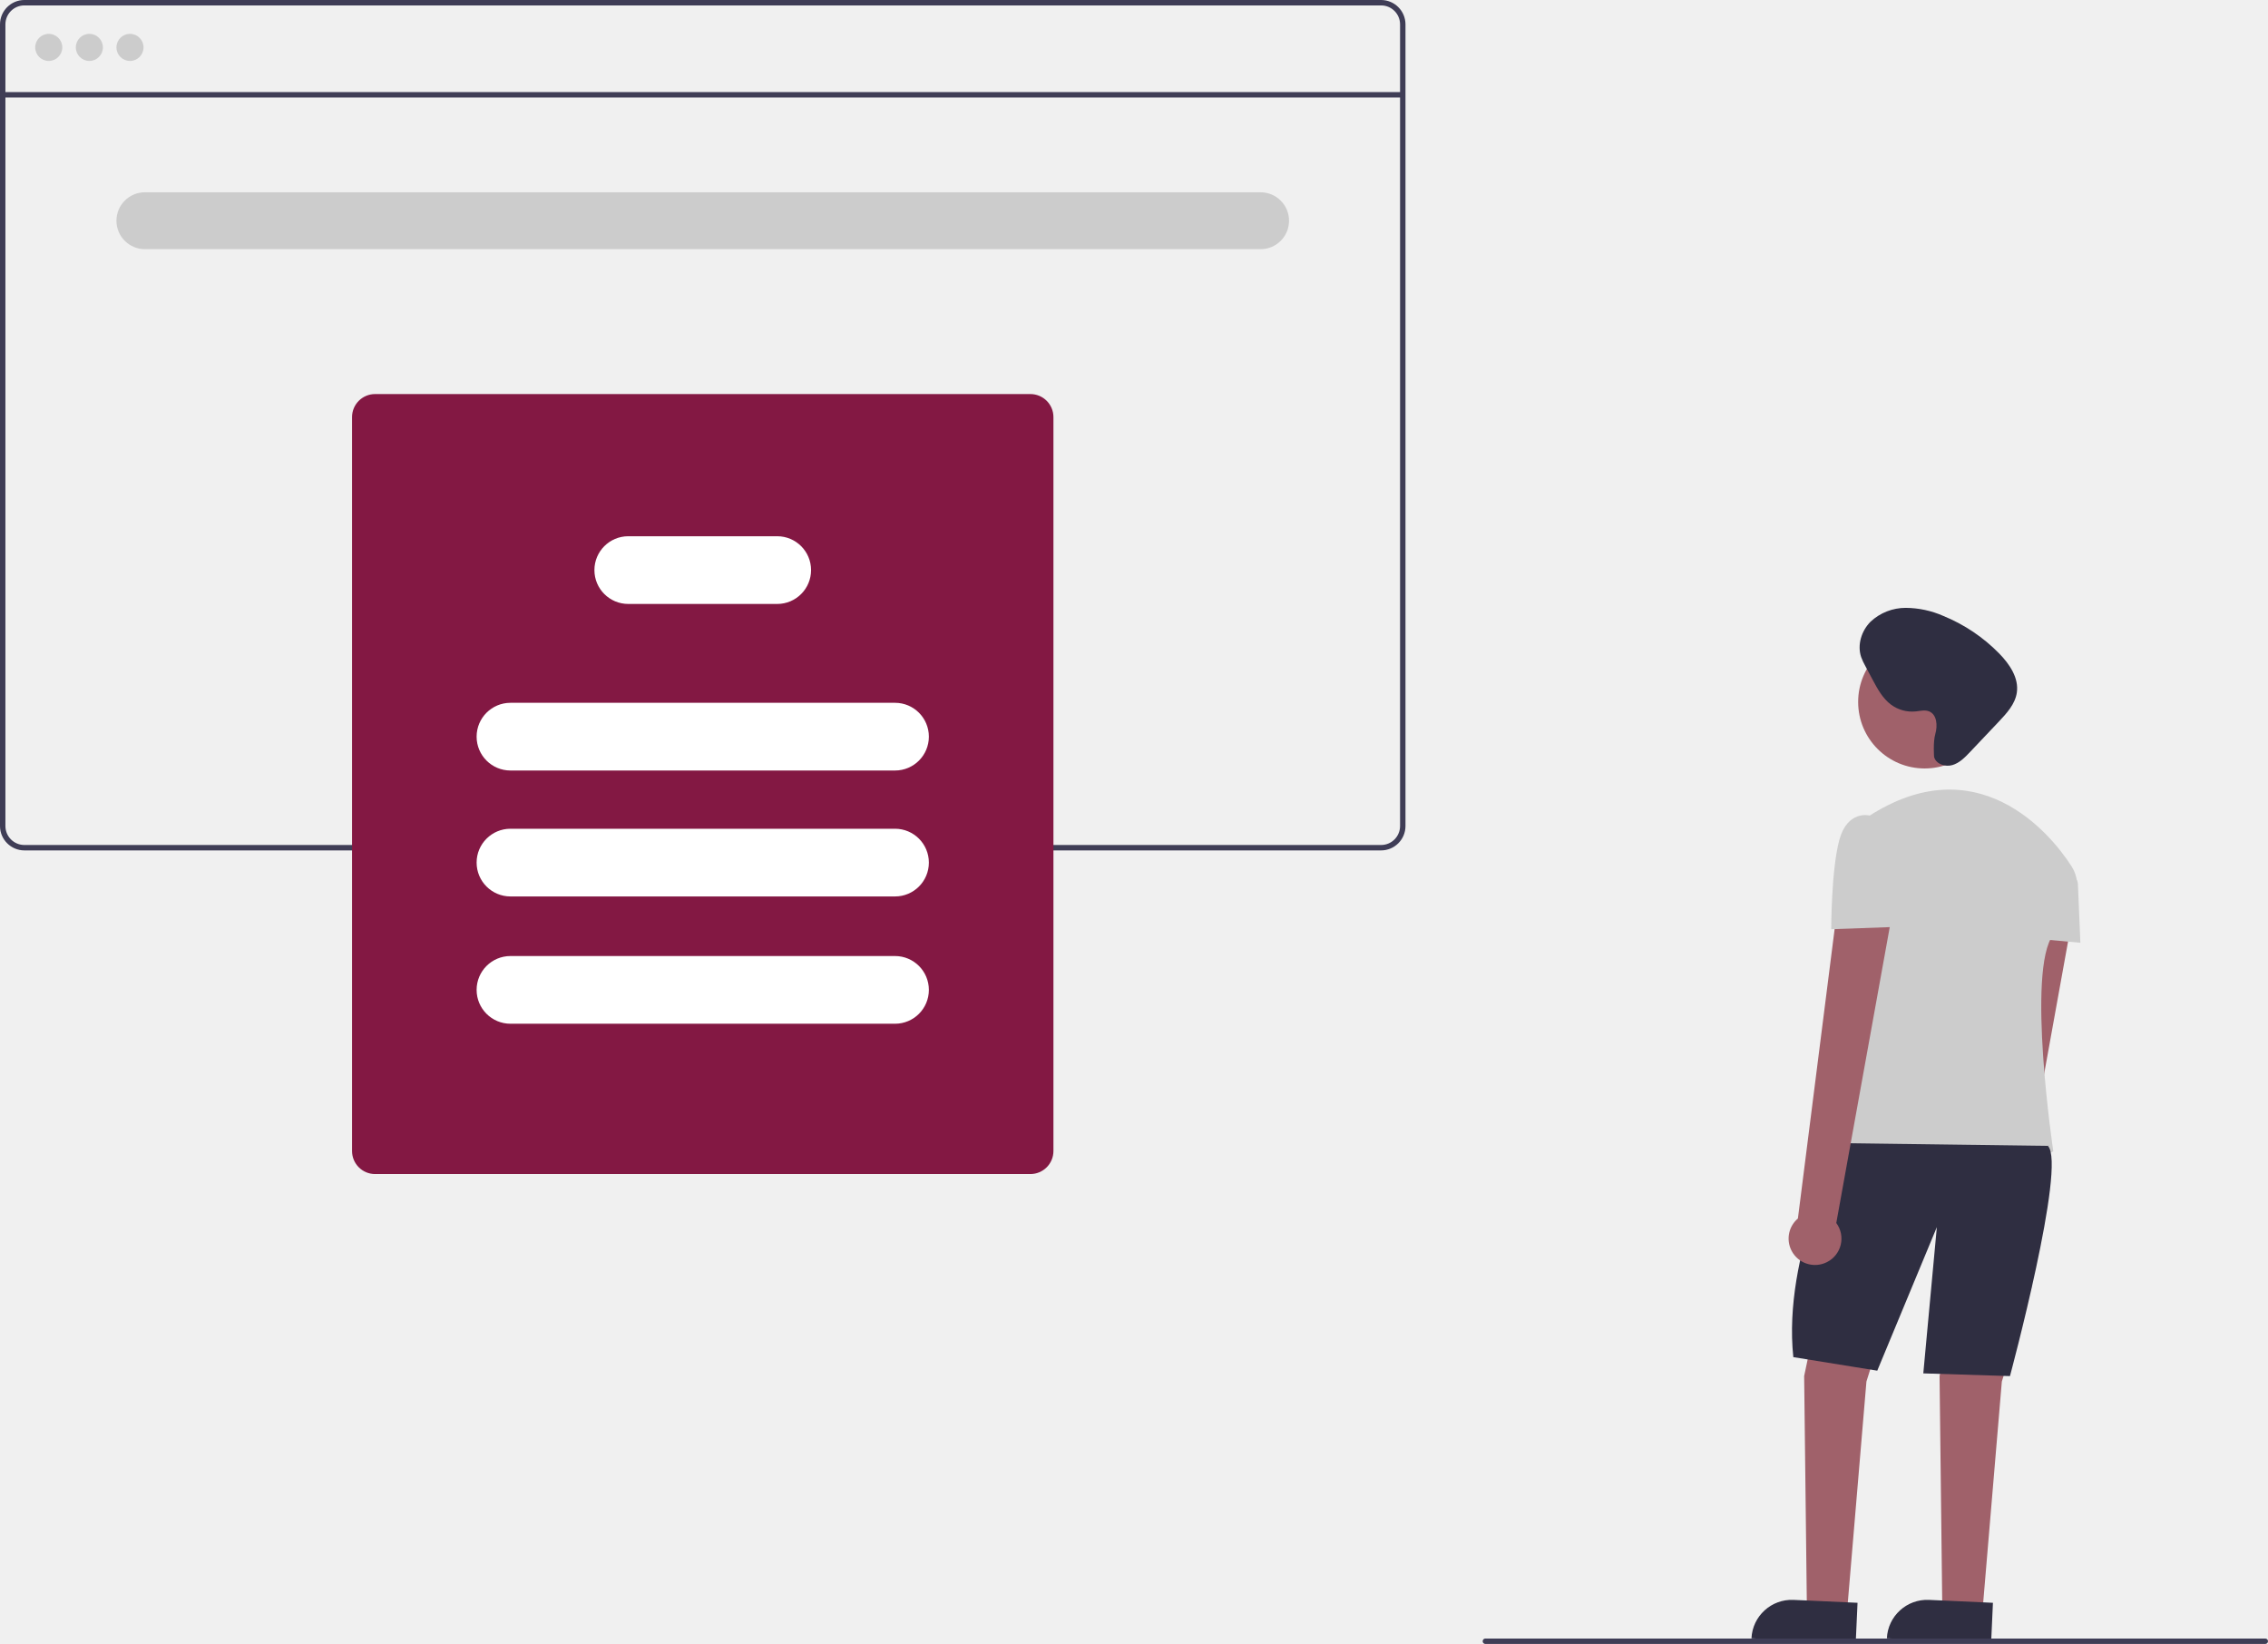
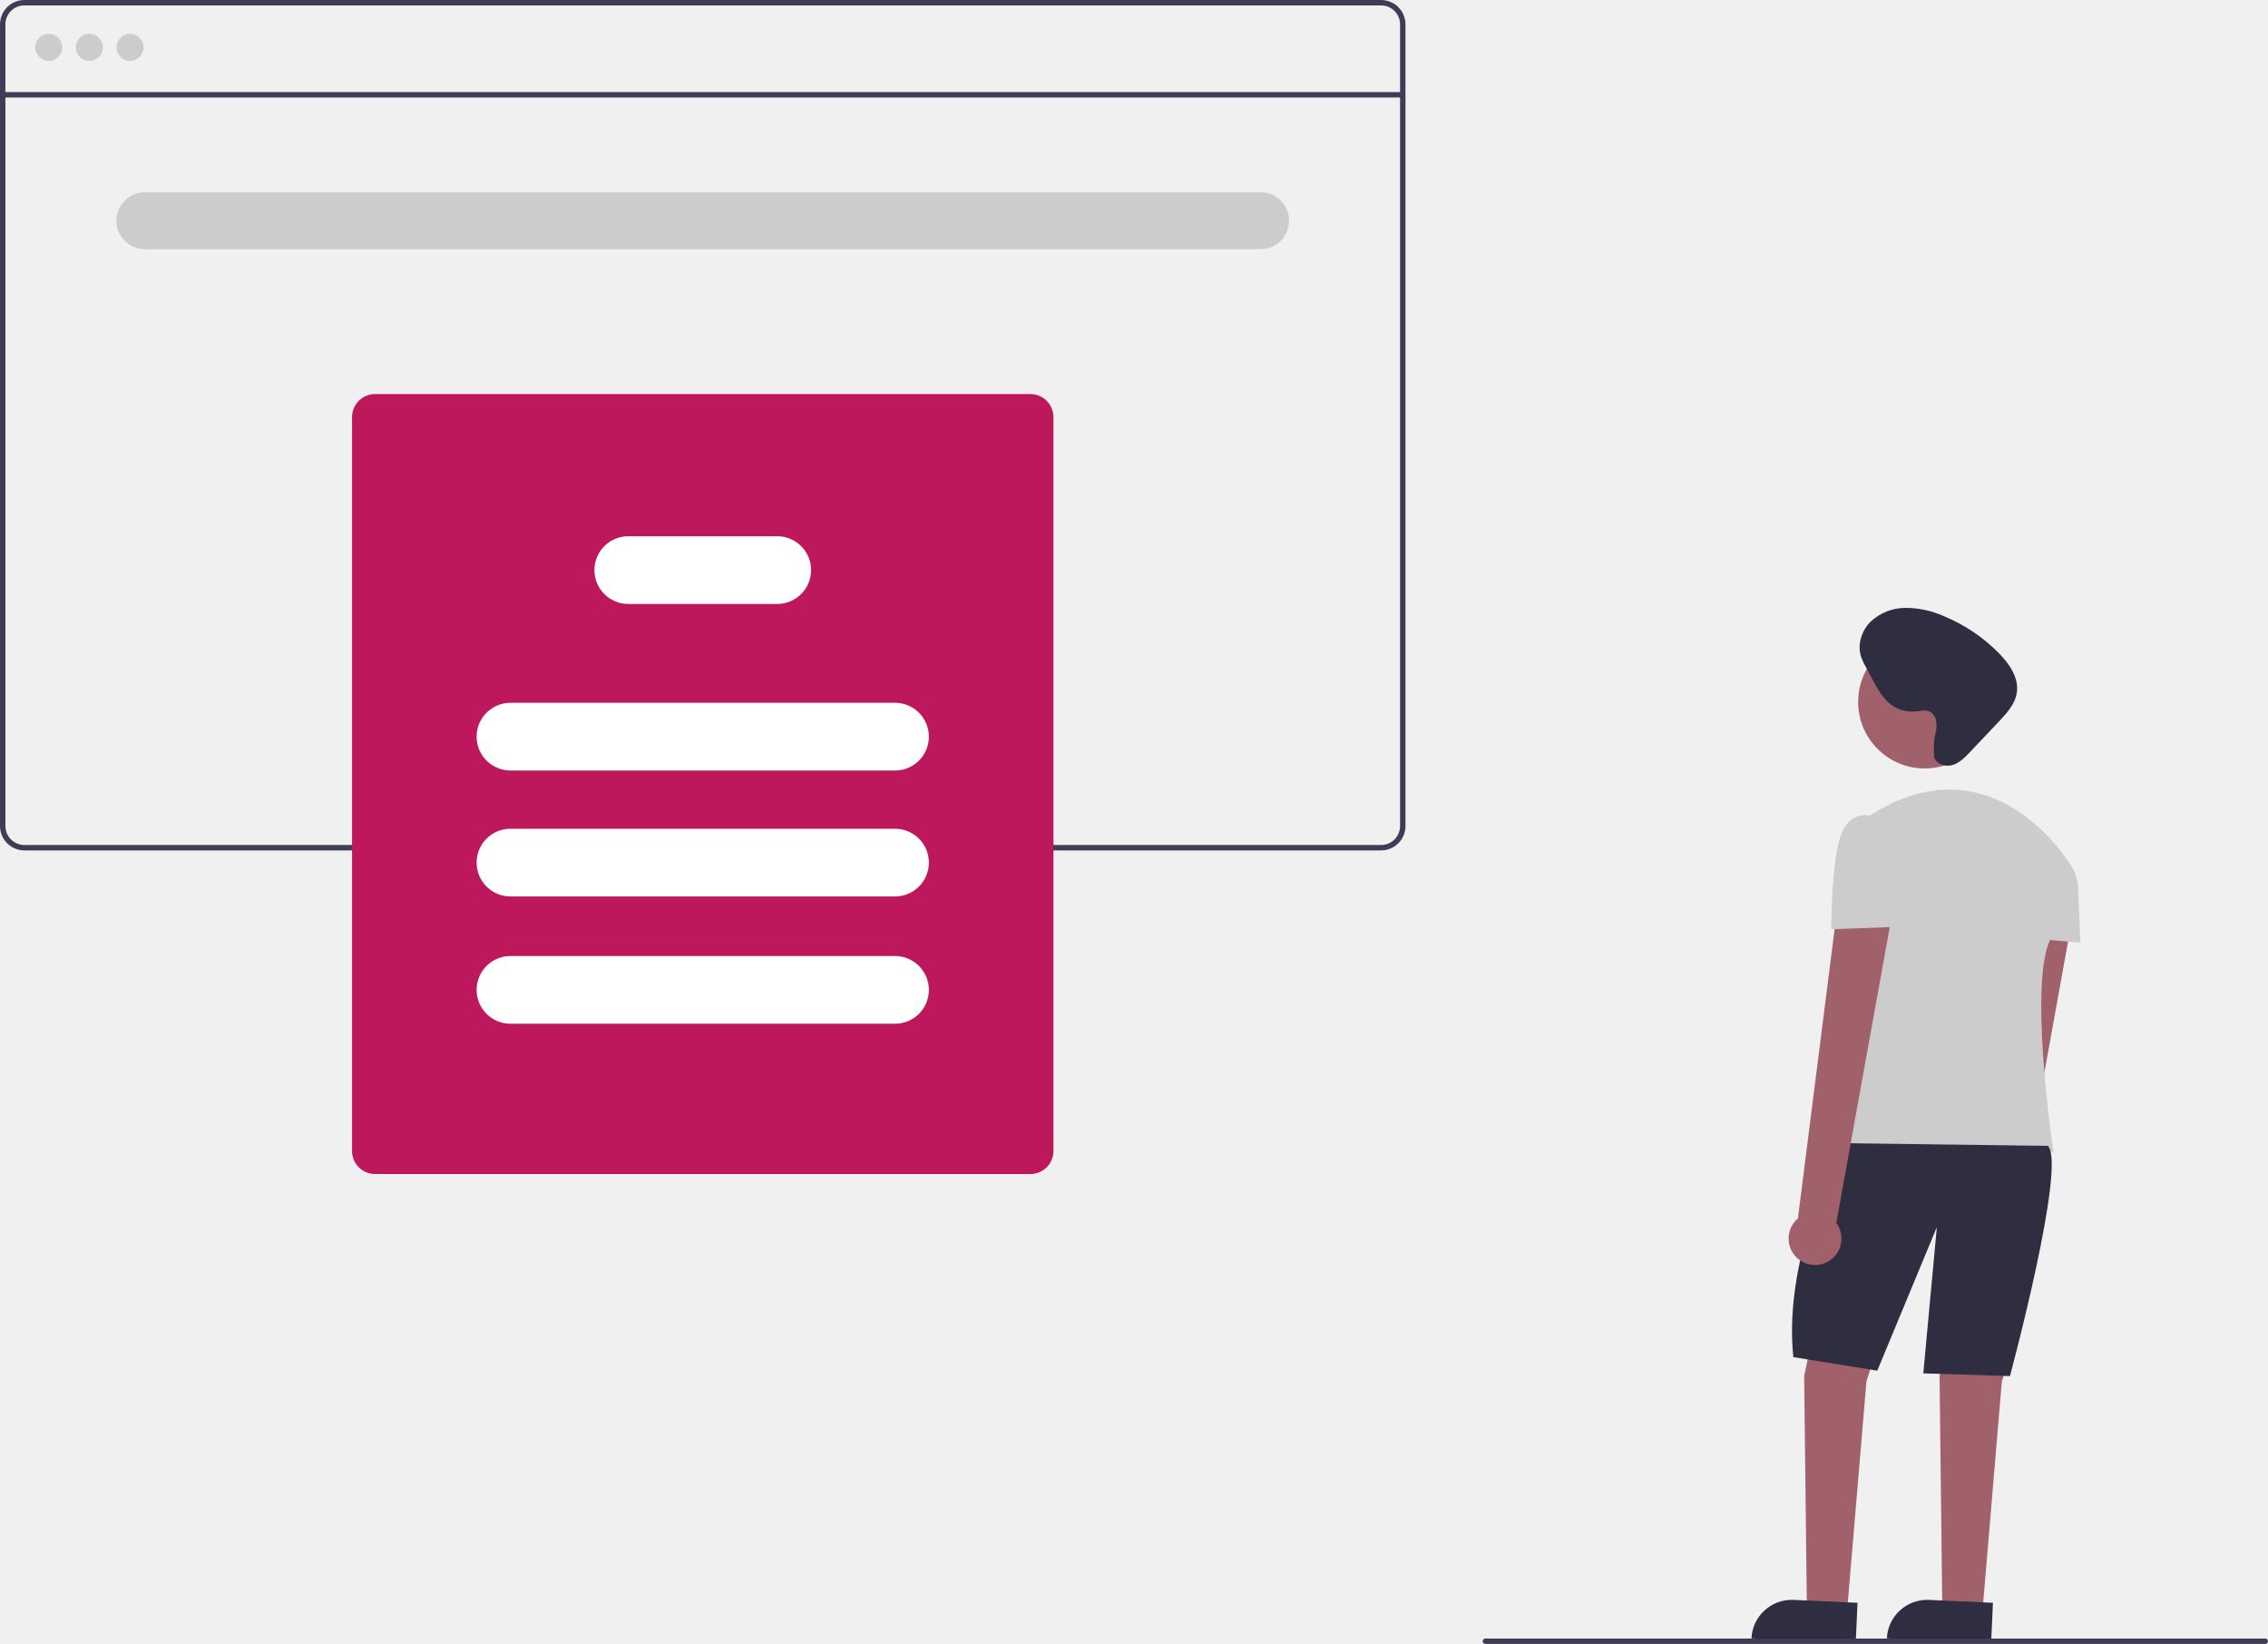
<svg xmlns="http://www.w3.org/2000/svg" id="e3f9207d-45bb-4c5f-8073-de7ce7a37f24" data-name="Layer 1" width="837.5" height="606.999" viewBox="0 0 837.5 606.999">
  <path d="M691.25,146.5h-501a9.014,9.014,0,0,0-9,9v296a9.014,9.014,0,0,0,9,9h501a9.014,9.014,0,0,0,9-9v-296A9.014,9.014,0,0,0,691.25,146.5Zm7,305a7.008,7.008,0,0,1-7,7h-501a7.008,7.008,0,0,1-7-7v-296a7.008,7.008,0,0,1,7-7h501a7.008,7.008,0,0,1,7,7Z" transform="translate(-181.2502 -146.5004)" fill="#3f3d56" />
  <rect x="1" y="34" width="517" height="2" fill="#3f3d56" />
  <circle cx="18" cy="17.5" r="5" fill="#ccc" />
  <circle cx="33" cy="17.5" r="5" fill="#ccc" />
  <circle cx="48" cy="17.5" r="5" fill="#ccc" />
-   <path d="M561.75,580h-242a8.51,8.51,0,0,1-8.5-8.5v-271a8.51,8.51,0,0,1,8.5-8.5h242a8.509,8.509,0,0,1,8.5,8.5v271A8.51,8.51,0,0,1,561.75,580Z" transform="translate(-181.2502 -146.5004)" fill="#831843" />
+   <path d="M561.75,580h-242a8.51,8.51,0,0,1-8.5-8.5v-271a8.51,8.51,0,0,1,8.5-8.5h242a8.509,8.509,0,0,1,8.5,8.5v271A8.51,8.51,0,0,1,561.75,580Z" transform="translate(-181.2502 -146.5004)" fill="#be185d" />
  <path d="M511.75,431h-142a12.5,12.5,0,0,1,0-25h142a12.5,12.5,0,0,1,0,25Z" transform="translate(-181.2502 -146.5004)" fill="#fff" />
  <path d="M511.75,477.5h-142a12.5,12.5,0,0,1,0-25h142a12.5,12.5,0,0,1,0,25Z" transform="translate(-181.2502 -146.5004)" fill="#fff" />
  <path d="M511.75,524.5h-142a12.5,12.5,0,1,1,0-25h142a12.5,12.5,0,0,1,0,25Z" transform="translate(-181.2502 -146.5004)" fill="#fff" />
  <path d="M468.25,369.5h-55a12.5,12.5,0,0,1,0-25h55a12.5,12.5,0,0,1,0,25Z" transform="translate(-181.2502 -146.5004)" fill="#fff" />
  <rect x="43" y="71" width="433" height="21" rx="10.5" fill="#ccc" />
  <path d="M920.867,622.523a9.691,9.691,0,0,0,3.465-14.45l22.582-124.975-21.073-.278-15.682,123.584a9.743,9.743,0,0,0,10.707,16.119Z" transform="translate(-181.2502 -146.5004)" fill="#a0616a" />
  <polygon points="674.215 470.097 666.215 508.097 667.215 593.097 682.215 593.097 689.215 510.097 700.215 475.097 674.215 470.097" fill="#a0616a" />
  <polygon points="724.215 470.097 716.215 508.097 717.215 593.097 732.215 593.097 739.215 510.097 750.215 475.097 724.215 470.097" fill="#a0616a" />
  <path d="M843.216,737.425h23.644a0,0,0,0,1,0,0v14.887a0,0,0,0,1,0,0H828.33a0,0,0,0,1,0,0v0A14.887,14.887,0,0,1,843.216,737.425Z" transform="translate(-146.6022 -184.1685) rotate(2.59897)" fill="#2f2e41" />
  <path d="M893.216,737.425h23.644a0,0,0,0,1,0,0v14.887a0,0,0,0,1,0,0H878.33a0,0,0,0,1,0,0v0A14.887,14.887,0,0,1,893.216,737.425Z" transform="translate(-146.5508 -186.4357) rotate(2.59897)" fill="#2f2e41" />
  <circle cx="710.715" cy="259.18" r="24.561" fill="#a0616a" />
  <path d="M946.243,466.43c-8.127-12.752-35.166-44.527-75.278-18.332,0,0,9.5,79.5-13.5,122.5,0,0,53,16,82,1,0,0-10-67,0-80a53.904,53.904,0,0,0,8.013-13.726A12.891,12.891,0,0,0,946.243,466.43Z" transform="translate(-181.2502 -146.5004)" fill="#ccc" />
  <path d="M936.465,465.598l9.814,4.089a3.718,3.718,0,0,1,2.285,3.278l.901,21.633-22-2Z" transform="translate(-181.2502 -146.5004)" fill="#ccc" />
  <path d="M861.465,568.598s-22,41-18,79l31,5,22-53-5,54,32,1s21-78,14-85Z" transform="translate(-181.2502 -146.5004)" fill="#2f2e41" />
  <path d="M855.867,612.523a9.691,9.691,0,0,0,3.465-14.45l22.582-124.975-21.073-.278-15.682,123.584a9.743,9.743,0,0,0,10.707,16.119Z" transform="translate(-181.2502 -146.5004)" fill="#a0616a" />
  <path d="M880.465,448.598l-9-1s-8-2-11,9-3,33-3,33l28-1Z" transform="translate(-181.2502 -146.5004)" fill="#ccc" />
  <path d="M895.899,417.505c.882-3.062.627-7.205-2.341-8.363-1.547-.603-3.272-.127-4.924.042a13.141,13.141,0,0,1-9.081-2.499c-3.071-2.283-4.967-5.772-6.768-9.147l-2.724-5.106a22.18,22.18,0,0,1-1.546-3.327c-1.516-4.507.13-9.726,3.499-13.082a18.976,18.976,0,0,1,12.963-5.082,34.984,34.984,0,0,1,13.851,2.967,61.261,61.261,0,0,1,20.653,13.875c3.832,3.92,7.32,9.027,6.52,14.45-.623,4.221-3.7,7.602-6.635,10.7l-10.645,11.237c-1.885,1.99-3.9,4.061-6.532,4.826s-6.023-.359-6.741-3.004C895.45,425.991,895.017,420.567,895.899,417.505Z" transform="translate(-181.2502 -146.5004)" fill="#2f2e41" />
  <path d="M1018.75,752.5a1.003,1.003,0,0,1-1,1h-288a1,1,0,0,1,0-2h288A1.003,1.003,0,0,1,1018.75,752.5Z" transform="translate(-181.2502 -146.5004)" fill="#3f3d56" />
</svg>
